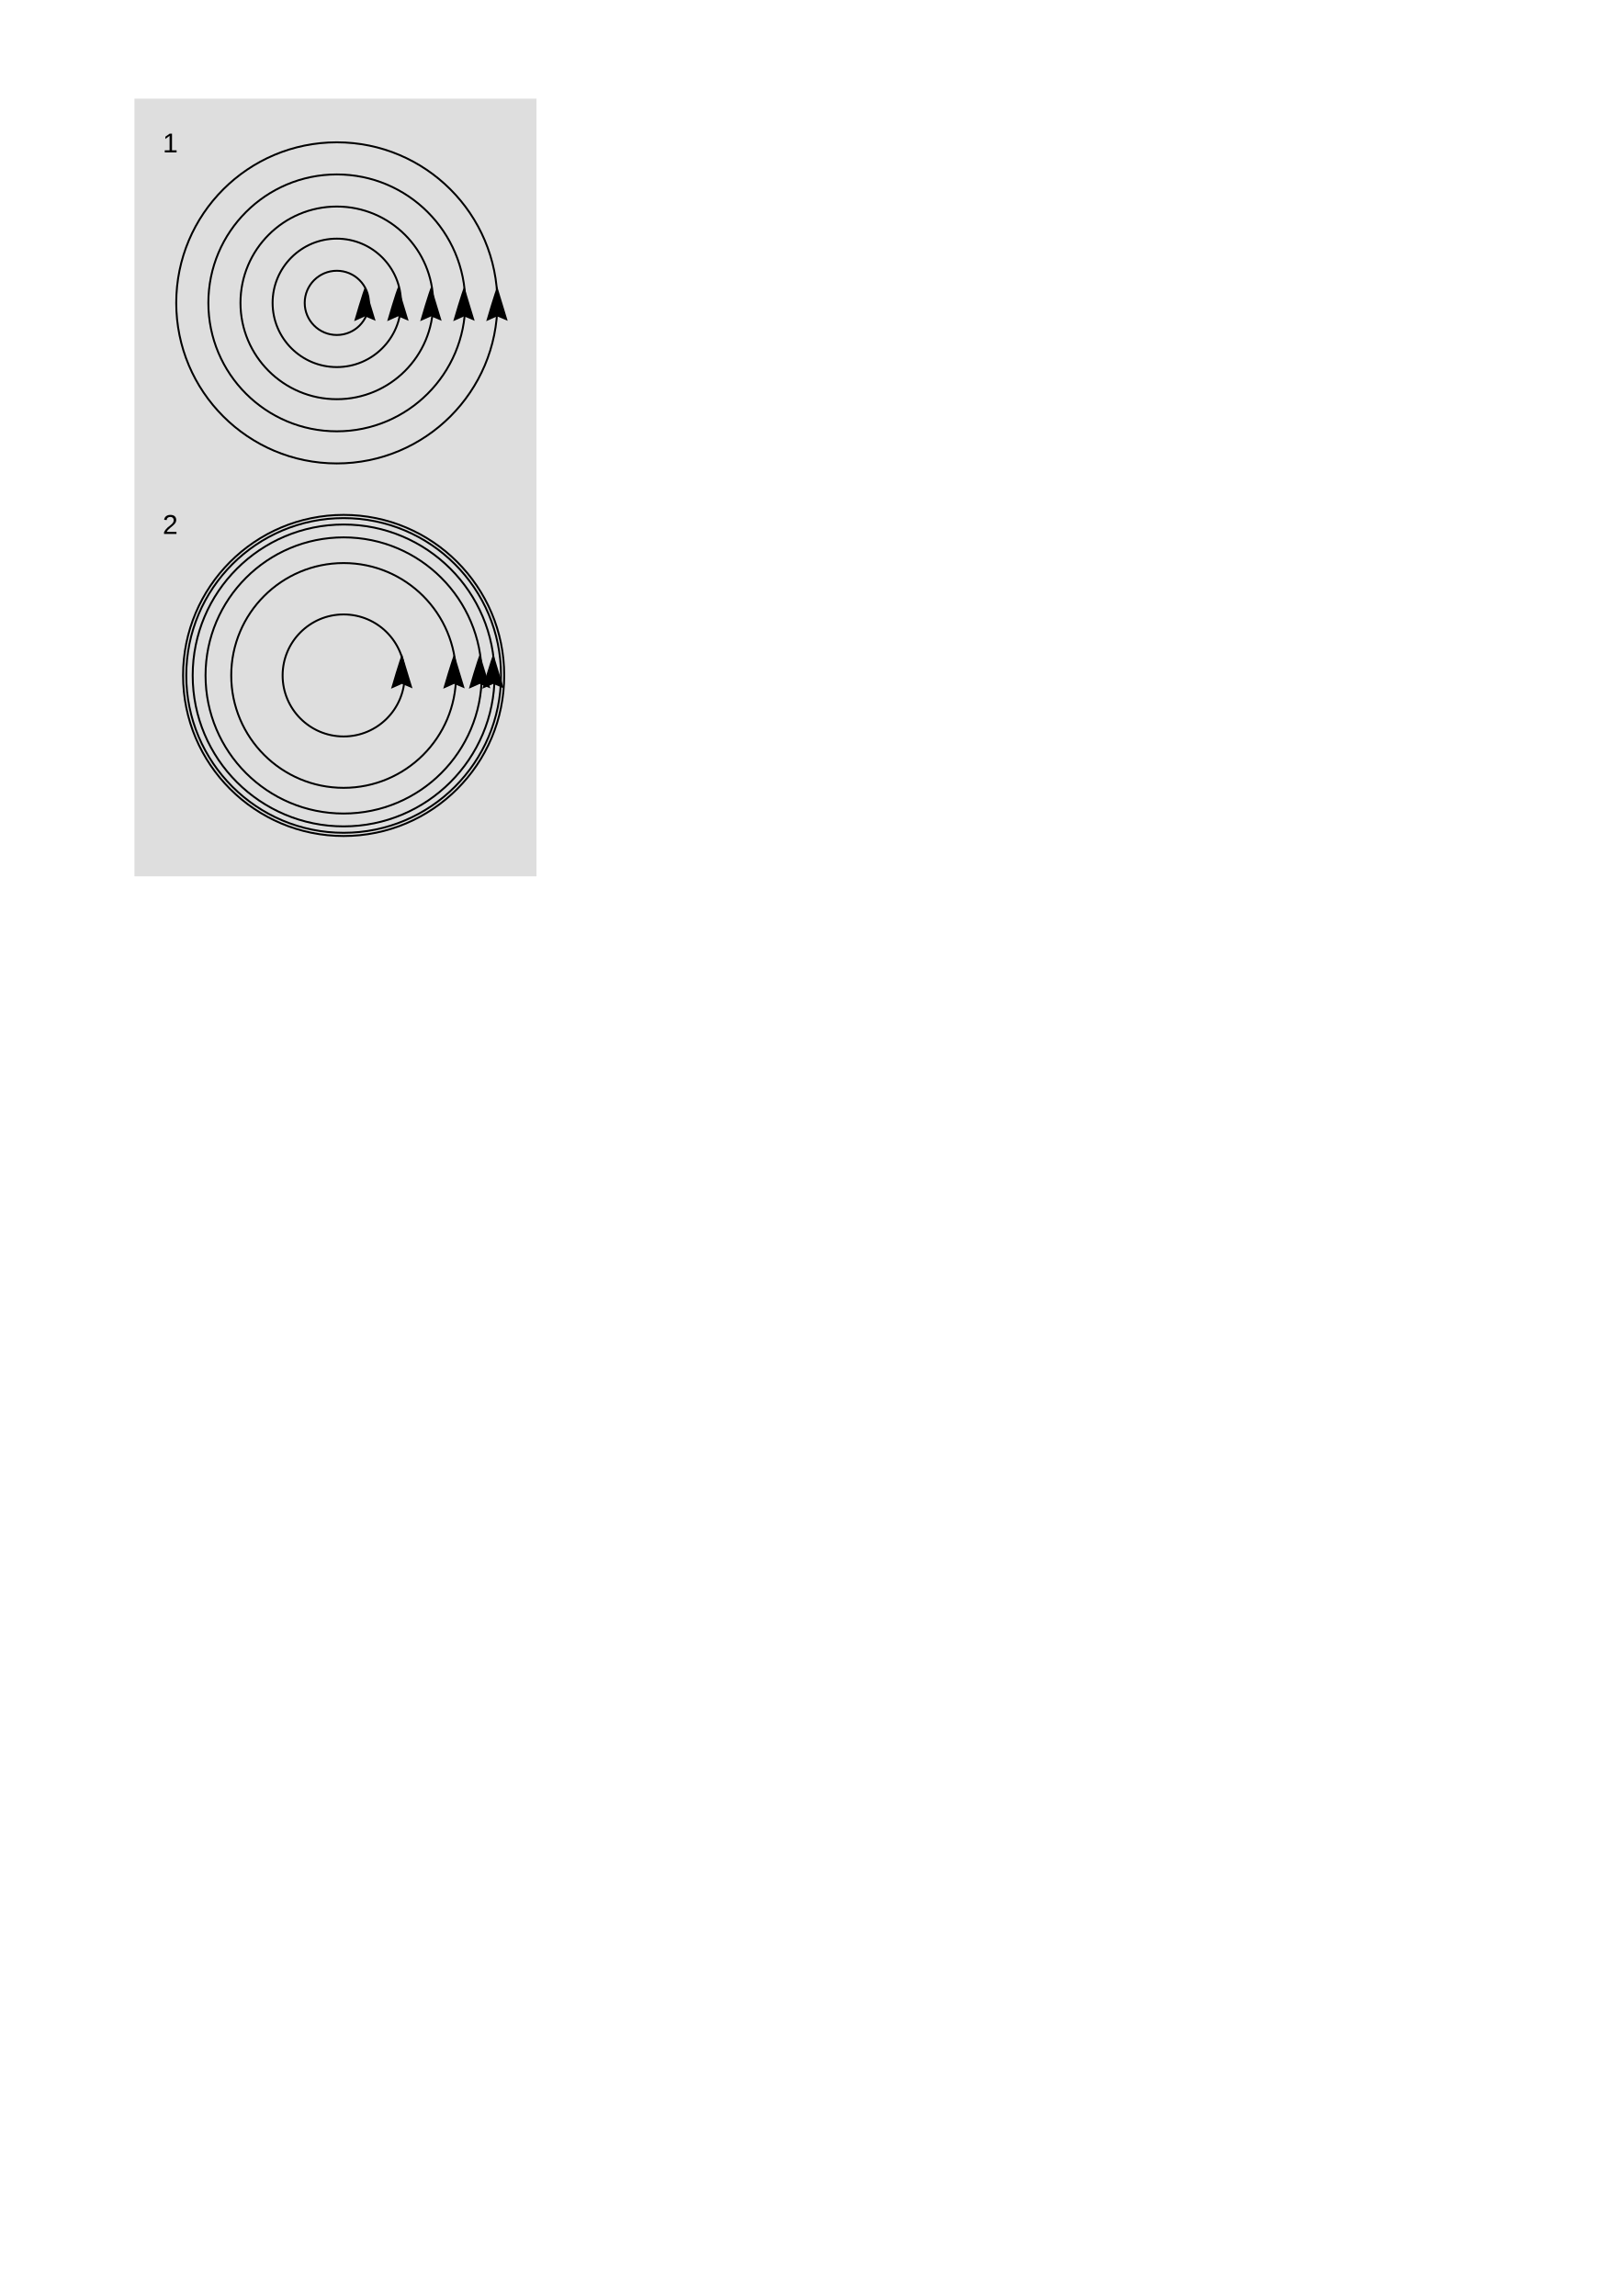
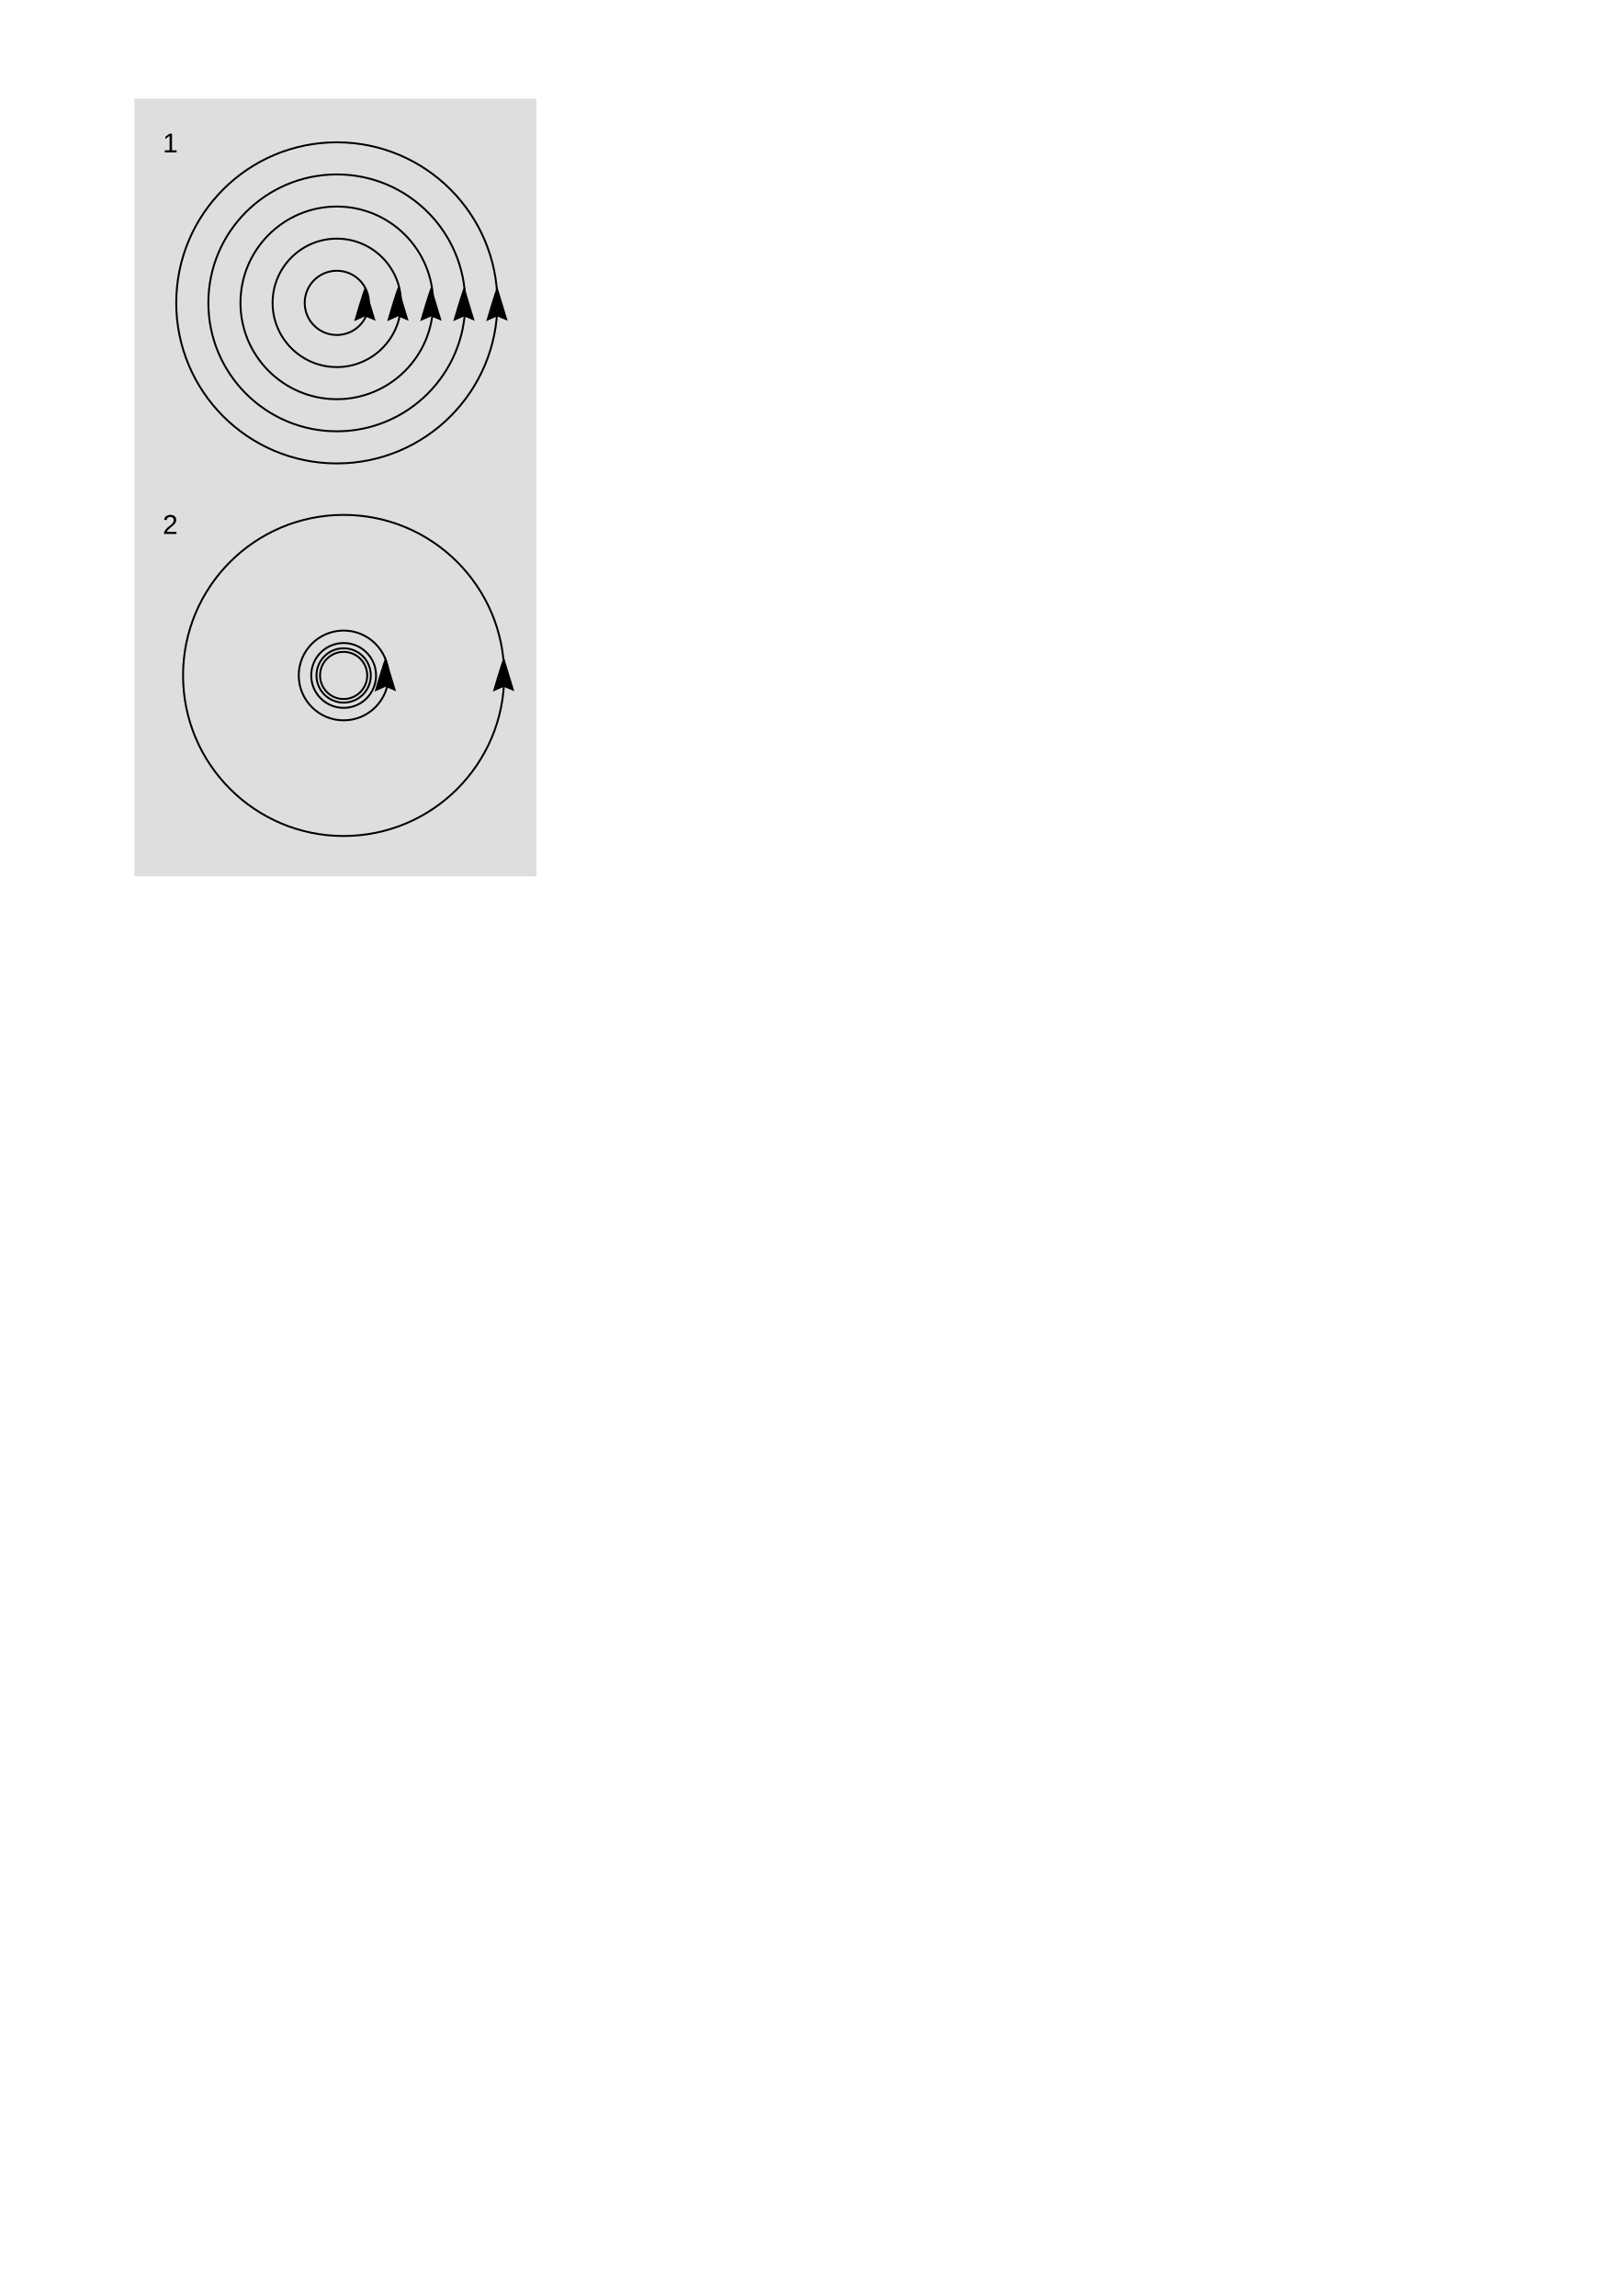
<svg xmlns="http://www.w3.org/2000/svg" width="210mm" height="297mm" viewBox="0 0 210 297" version="1.1" id="svg8">
  <defs id="defs2" />
  <g id="layer1">
    <rect style="opacity:1;vector-effect:none;fill:#dedede;fill-opacity:1;fill-rule:evenodd;stroke:none;stroke-width:0.826;stroke-linecap:butt;stroke-linejoin:miter;stroke-miterlimit:4;stroke-dasharray:none;stroke-dashoffset:0;stroke-opacity:1" id="rect815" width="52" height="100.598" x="17.387" y="12.762" />
    <g id="g920">
      <circle r="20.769" cy="39.178" cx="43.563" id="path817" style="fill:none;fill-opacity:1;stroke:#000000;stroke-width:0.247;stroke-miterlimit:4;stroke-dasharray:none;stroke-dashoffset:0;stroke-opacity:1" />
      <circle r="16.615" cy="39.178" cx="43.563" id="path817-7" style="fill:none;fill-opacity:1;stroke:#000000;stroke-width:0.247;stroke-miterlimit:4;stroke-dasharray:none;stroke-dashoffset:0;stroke-opacity:1" />
      <circle r="12.461" cy="39.178" cx="43.563" id="path817-5" style="fill:none;fill-opacity:1;stroke:#000000;stroke-width:0.247;stroke-miterlimit:4;stroke-dasharray:none;stroke-dashoffset:0;stroke-opacity:1" />
      <circle r="8.307" cy="39.178" cx="43.563" id="path817-3" style="fill:none;fill-opacity:1;stroke:#000000;stroke-width:0.247;stroke-miterlimit:4;stroke-dasharray:none;stroke-dashoffset:0;stroke-opacity:1" />
      <circle r="4.154" cy="39.178" cx="43.563" id="path817-56" style="fill:none;fill-opacity:1;stroke:#000000;stroke-width:0.247;stroke-miterlimit:4;stroke-dasharray:none;stroke-dashoffset:0;stroke-opacity:1" />
    </g>
    <circle style="fill:none;fill-opacity:1;stroke:#000000;stroke-width:0.247;stroke-miterlimit:4;stroke-dasharray:none;stroke-dashoffset:0;stroke-opacity:1" id="path817-2" cx="44.444" cy="87.373" r="20.769" />
-     <circle style="fill:none;fill-opacity:1;stroke:#000000;stroke-width:0.247;stroke-miterlimit:4;stroke-dasharray:none;stroke-dashoffset:0;stroke-opacity:1" id="path817-2-9" cx="44.444" cy="87.373" r="20.353" />
-     <circle style="fill:none;fill-opacity:1;stroke:#000000;stroke-width:0.247;stroke-miterlimit:4;stroke-dasharray:none;stroke-dashoffset:0;stroke-opacity:1" id="path817-2-1" cx="44.444" cy="87.373" r="19.523" />
-     <circle style="fill:none;fill-opacity:1;stroke:#000000;stroke-width:0.247;stroke-miterlimit:4;stroke-dasharray:none;stroke-dashoffset:0;stroke-opacity:1" id="path817-2-2" cx="44.444" cy="87.373" r="17.861" />
-     <circle style="fill:none;fill-opacity:1;stroke:#000000;stroke-width:0.247;stroke-miterlimit:4;stroke-dasharray:none;stroke-dashoffset:0;stroke-opacity:1" id="path817-2-7" cx="44.444" cy="87.373" r="14.538" />
-     <circle style="fill:none;fill-opacity:1;stroke:#000000;stroke-width:0.247;stroke-miterlimit:4;stroke-dasharray:none;stroke-dashoffset:0;stroke-opacity:1" id="path817-2-0" cx="44.444" cy="87.373" r="7.892" />
+     <circle style="fill:none;fill-opacity:1;stroke:#000000;stroke-width:0.247;stroke-miterlimit:4;stroke-dasharray:none;stroke-dashoffset:0;stroke-opacity:1" id="path817-2-1" cx="44.444" cy="87.373" r="5.806" />
+     <circle style="fill:none;fill-opacity:1;stroke:#000000;stroke-width:0.247;stroke-miterlimit:4;stroke-dasharray:none;stroke-dashoffset:0;stroke-opacity:1" id="path817-2-2" cx="44.444" cy="87.373" r="4.193" />
+     <circle style="fill:none;fill-opacity:1;stroke:#000000;stroke-width:0.247;stroke-miterlimit:4;stroke-dasharray:none;stroke-dashoffset:0;stroke-opacity:1" id="path817-2-7" cx="44.444" cy="87.373" r="3.513" />
+     <circle style="fill:none;fill-opacity:1;stroke:#000000;stroke-width:0.247;stroke-miterlimit:4;stroke-dasharray:none;stroke-dashoffset:0;stroke-opacity:1" id="path817-2-0" cx="44.444" cy="87.373" r="3.05" />
    <path style="opacity:1;vector-effect:none;fill:#000000;fill-opacity:1;stroke:none;stroke-width:0.068;stroke-linecap:butt;stroke-linejoin:miter;stroke-miterlimit:4;stroke-dasharray:none;stroke-dashoffset:0;stroke-opacity:1" d="m 51.504,37.076 c -0.298,0.536 -1.43,4.47 -1.43,4.47 l 1.405,-0.624 1.37,0.579 z" id="path980" />
    <path style="opacity:1;vector-effect:none;fill:#000000;fill-opacity:1;stroke:none;stroke-width:0.068;stroke-linecap:butt;stroke-linejoin:miter;stroke-miterlimit:4;stroke-dasharray:none;stroke-dashoffset:0;stroke-opacity:1" d="m 47.234,37.076 c -0.298,0.536 -1.43,4.47 -1.43,4.47 l 1.405,-0.624 1.37,0.579 z" id="path980-9" />
    <path style="opacity:1;vector-effect:none;fill:#000000;fill-opacity:1;stroke:none;stroke-width:0.068;stroke-linecap:butt;stroke-linejoin:miter;stroke-miterlimit:4;stroke-dasharray:none;stroke-dashoffset:0;stroke-opacity:1" d="m 55.774,37.076 c -0.298,0.536 -1.43,4.47 -1.43,4.47 l 1.405,-0.624 1.37,0.579 z" id="path980-3" />
    <path style="opacity:1;vector-effect:none;fill:#000000;fill-opacity:1;stroke:none;stroke-width:0.068;stroke-linecap:butt;stroke-linejoin:miter;stroke-miterlimit:4;stroke-dasharray:none;stroke-dashoffset:0;stroke-opacity:1" d="m 60.045,37.076 c -0.298,0.536 -1.43,4.47 -1.43,4.47 l 1.405,-0.624 1.37,0.579 z" id="path980-6" />
    <path style="opacity:1;vector-effect:none;fill:#000000;fill-opacity:1;stroke:none;stroke-width:0.068;stroke-linecap:butt;stroke-linejoin:miter;stroke-miterlimit:4;stroke-dasharray:none;stroke-dashoffset:0;stroke-opacity:1" d="m 64.315,37.076 c -0.298,0.536 -1.43,4.47 -1.43,4.47 l 1.405,-0.624 1.37,0.579 z" id="path980-0" />
-     <path style="opacity:1;vector-effect:none;fill:#000000;fill-opacity:1;stroke:none;stroke-width:0.068;stroke-linecap:butt;stroke-linejoin:miter;stroke-miterlimit:4;stroke-dasharray:none;stroke-dashoffset:0;stroke-opacity:1" d="m 58.752,84.619 c -0.298,0.536 -1.43,4.47 -1.43,4.47 l 1.405,-0.624 1.37,0.579 z" id="path980-62" />
-     <path style="opacity:1;vector-effect:none;fill:#000000;fill-opacity:1;stroke:none;stroke-width:0.068;stroke-linecap:butt;stroke-linejoin:miter;stroke-miterlimit:4;stroke-dasharray:none;stroke-dashoffset:0;stroke-opacity:1" d="m 52.004,84.619 c -0.298,0.536 -1.43,4.47 -1.43,4.47 l 1.405,-0.624 1.37,0.579 z" id="path980-9-6" />
-     <path style="opacity:1;vector-effect:none;fill:#000000;fill-opacity:1;stroke:none;stroke-width:0.068;stroke-linecap:butt;stroke-linejoin:miter;stroke-miterlimit:4;stroke-dasharray:none;stroke-dashoffset:0;stroke-opacity:1" d="m 62.069,84.619 c -0.298,0.536 -1.43,4.47 -1.43,4.47 l 1.405,-0.624 1.37,0.579 z" id="path980-3-1" />
-     <path style="opacity:1;vector-effect:none;fill:#000000;fill-opacity:1;stroke:none;stroke-width:0.068;stroke-linecap:butt;stroke-linejoin:miter;stroke-miterlimit:4;stroke-dasharray:none;stroke-dashoffset:0;stroke-opacity:1" d="m 63.814,84.619 c -0.298,0.536 -1.43,4.47 -1.43,4.47 l 1.405,-0.624 1.37,0.579 z" id="path980-6-8" />
+     <path style="opacity:1;vector-effect:none;fill:#000000;fill-opacity:1;stroke:none;stroke-width:0.068;stroke-linecap:butt;stroke-linejoin:miter;stroke-miterlimit:4;stroke-dasharray:none;stroke-dashoffset:0;stroke-opacity:1" d="m 49.882,84.995 c -0.298,0.536 -1.43,4.47 -1.43,4.47 l 1.405,-0.624 1.37,0.579 z" id="path980-9-6" />
+     <path style="opacity:1;vector-effect:none;fill:#000000;fill-opacity:1;stroke:none;stroke-width:0.068;stroke-linecap:butt;stroke-linejoin:miter;stroke-miterlimit:4;stroke-dasharray:none;stroke-dashoffset:0;stroke-opacity:1" d="m 65.172,84.995 c -0.298,0.536 -1.43,4.47 -1.43,4.47 l 1.405,-0.624 1.37,0.579 z" id="path980-6-8" />
    <text xml:space="preserve" style="font-style:normal;font-variant:normal;font-weight:normal;font-stretch:normal;font-size:3.528px;line-height:125%;font-family:'Liberation Sans';-inkscape-font-specification:'Liberation Sans';font-variant-ligatures:normal;font-variant-position:normal;font-variant-caps:normal;font-variant-numeric:normal;font-variant-alternates:normal;font-feature-settings:normal;text-indent:0;text-align:start;text-decoration:none;text-decoration-line:none;text-decoration-style:solid;text-decoration-color:#000000;letter-spacing:0px;word-spacing:0px;text-transform:none;writing-mode:lr-tb;direction:ltr;text-orientation:mixed;dominant-baseline:auto;baseline-shift:baseline;text-anchor:start;white-space:normal;shape-padding:0;opacity:1;vector-effect:none;fill:#000000;fill-opacity:1;stroke:none;stroke-width:0.353px;stroke-linecap:butt;stroke-linejoin:miter;stroke-miterlimit:4;stroke-dasharray:none;stroke-dashoffset:0;stroke-opacity:1;marker:none;marker-start:none;marker-mid:none;marker-end:none" x="21.042" y="19.711" id="text1050">
      <tspan id="tspan1048" x="21.042" y="19.711" style="stroke-width:0.353px">1</tspan>
    </text>
    <text xml:space="preserve" style="font-style:normal;font-variant:normal;font-weight:normal;font-stretch:normal;font-size:3.528px;line-height:125%;font-family:'Liberation Sans';-inkscape-font-specification:'Liberation Sans';font-variant-ligatures:normal;font-variant-position:normal;font-variant-caps:normal;font-variant-numeric:normal;font-variant-alternates:normal;font-feature-settings:normal;text-indent:0;text-align:start;text-decoration:none;text-decoration-line:none;text-decoration-style:solid;text-decoration-color:#000000;letter-spacing:0px;word-spacing:0px;text-transform:none;writing-mode:lr-tb;direction:ltr;text-orientation:mixed;dominant-baseline:auto;baseline-shift:baseline;text-anchor:start;white-space:normal;shape-padding:0;opacity:1;vector-effect:none;fill:#000000;fill-opacity:1;stroke:none;stroke-width:0.353px;stroke-linecap:butt;stroke-linejoin:miter;stroke-miterlimit:4;stroke-dasharray:none;stroke-dashoffset:0;stroke-opacity:1;marker:none;marker-start:none;marker-mid:none;marker-end:none" x="21.042" y="69.07" id="text1054">
      <tspan id="tspan1052" x="21.042" y="69.07" style="stroke-width:0.353px">2</tspan>
    </text>
  </g>
</svg>
